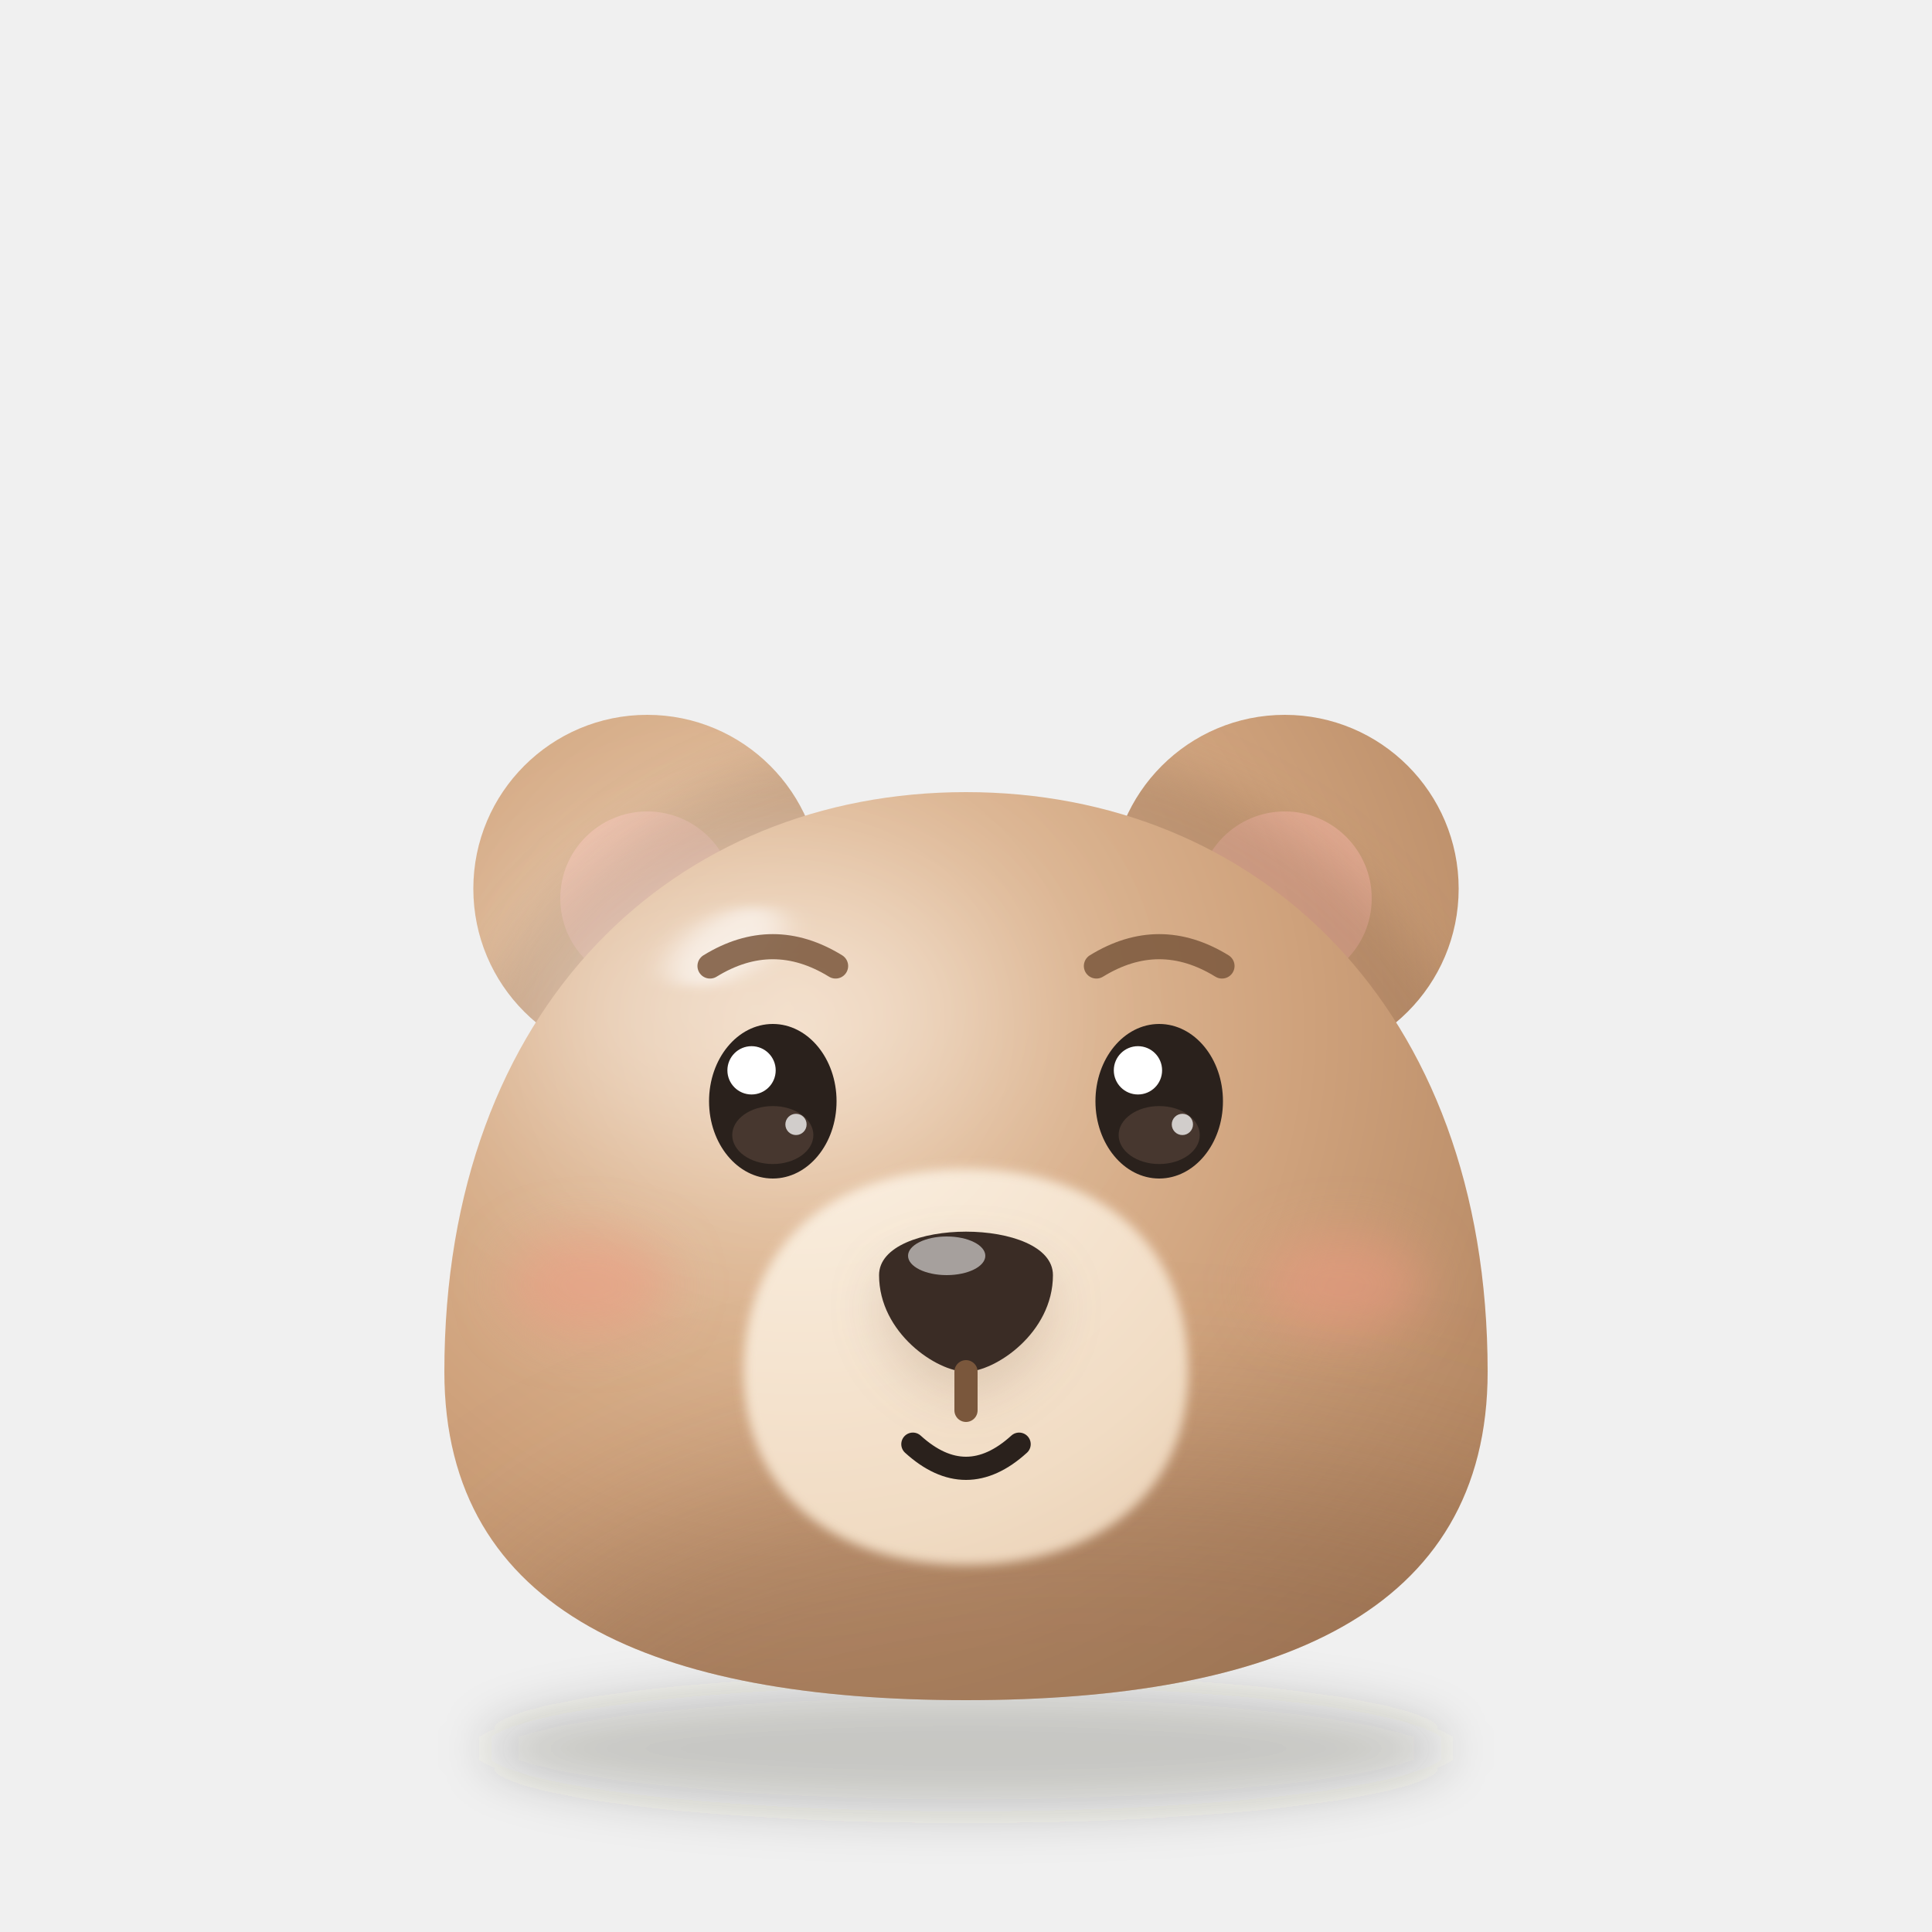
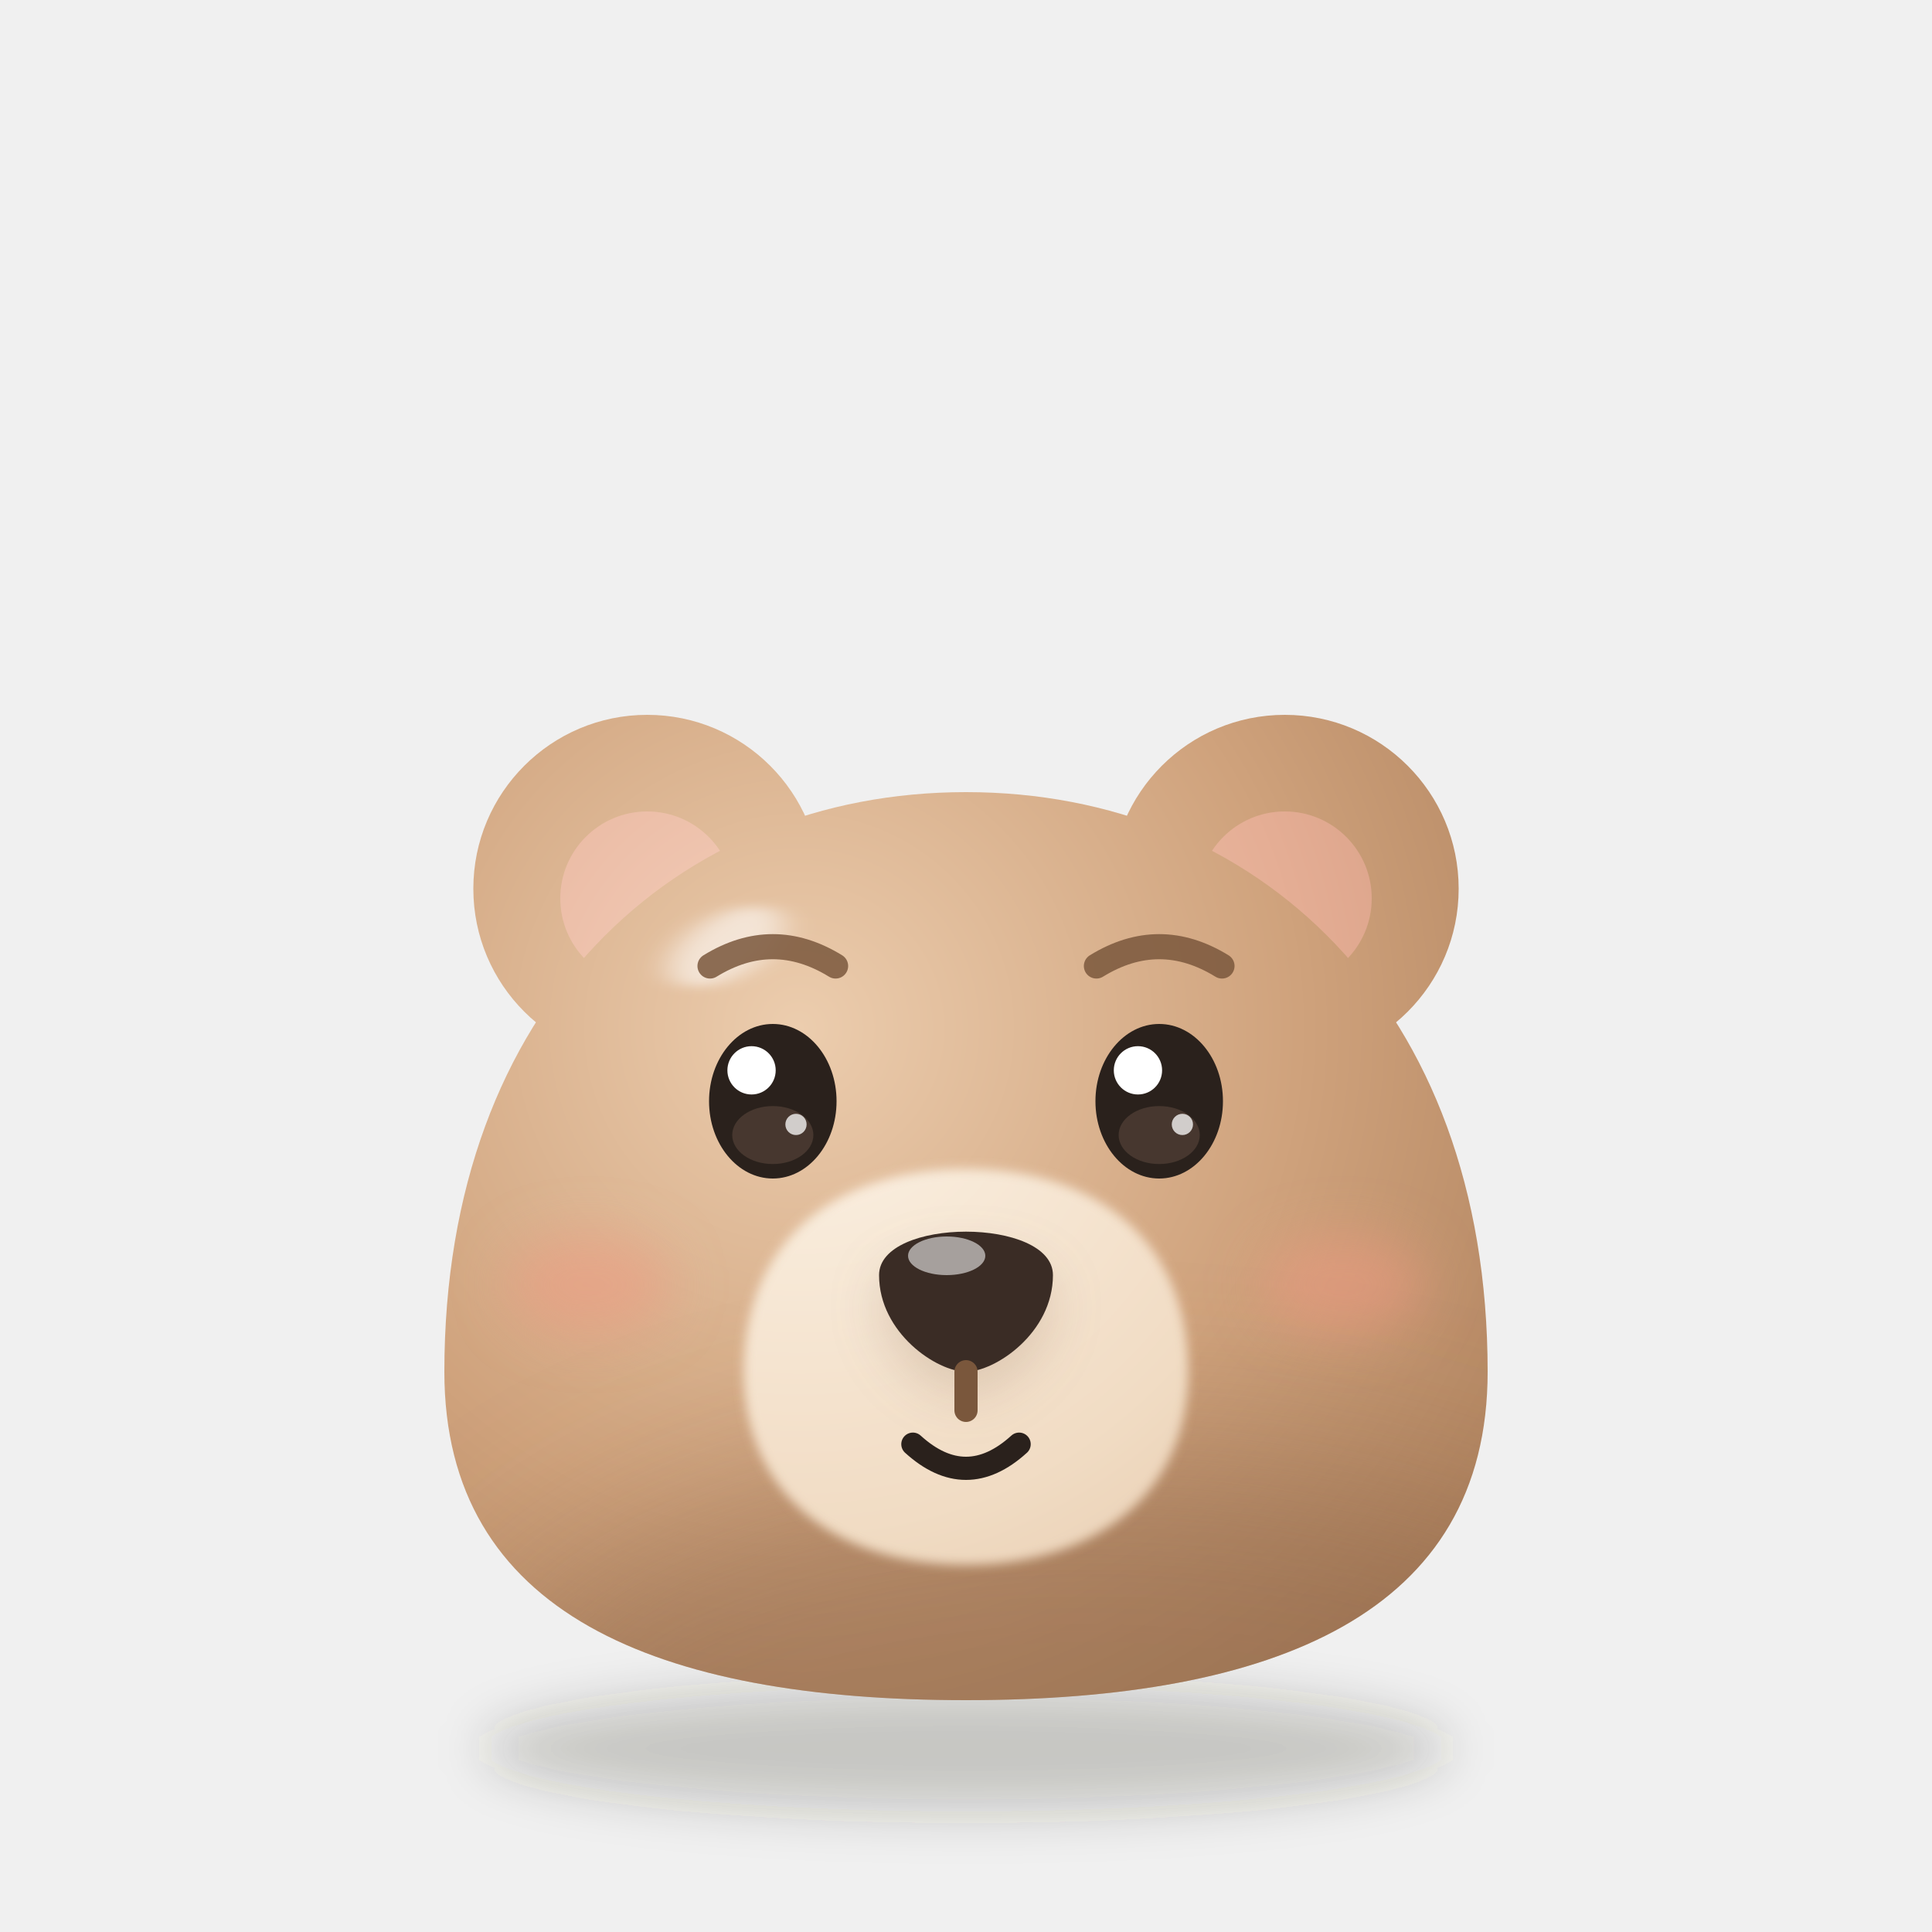
<svg xmlns="http://www.w3.org/2000/svg" width="1024" height="1024" viewBox="0 0 200 200" role="img" aria-label="Bramble">
  <defs>
    <radialGradient id="k4b" gradientUnits="userSpaceOnUse" cx="82.72" cy="106.44" r="99.36">
      <stop offset="0" stop-color="#ECCDAE" />
      <stop offset=".52" stop-color="#CFA27C" />
      <stop offset="1" stop-color="#A77A56" />
    </radialGradient>
    <radialGradient id="k4a" gradientUnits="userSpaceOnUse" cx="82.72" cy="106.44" r="99.36">
      <stop offset="0" stop-color="#FDF4E8" />
      <stop offset=".52" stop-color="#F1DCC4" />
      <stop offset="1" stop-color="#D9B996" />
    </radialGradient>
    <radialGradient id="k4x" gradientUnits="userSpaceOnUse" cx="82.72" cy="106.44" r="99.36">
      <stop offset="0" stop-color="#F5D2BF" />
      <stop offset=".52" stop-color="#E5AE95" />
      <stop offset="1" stop-color="#C68B71" />
    </radialGradient>
    <radialGradient id="k4arm" cx="34%" cy="28%" r="80%">
      <stop offset="0" stop-color="#ECCDAE" />
      <stop offset=".52" stop-color="#CFA27C" />
      <stop offset="1" stop-color="#A77A56" />
    </radialGradient>
    <filter id="k4b10" x="-60%" y="-60%" width="220%" height="220%">
      <feGaussianBlur stdDeviation="9" />
    </filter>
    <filter id="k4b3" x="-60%" y="-60%" width="220%" height="220%">
      <feGaussianBlur stdDeviation="2.6" />
    </filter>
    <filter id="k4b1" x="-60%" y="-60%" width="220%" height="220%">
      <feGaussianBlur stdDeviation="1.2" />
    </filter>
    <filter id="k4soft" x="-20%" y="-20%" width="140%" height="140%">
      <feGaussianBlur stdDeviation=".55" />
    </filter>
    <clipPath id="k4clip">
      <path d="M46 142 C46 104 70 82 100 82 C130 82 154 104 154 142 C154 167 132 176 100 176 C68 176 46 167 46 142 Z" />
    </clipPath>
    <clipPath id="k4sil">
      <path d="M46 142 C46 104 70 82 100 82 C130 82 154 104 154 142 C154 167 132 176 100 176 C68 176 46 167 46 142 Z" />
      <path d="M49 92 a18 18 0 1 1 36 0 a18 18 0 1 1 -36 0 Z" />
      <path d="M115 92 a18 18 0 1 1 36 0 a18 18 0 1 1 -36 0 Z" />
      <path d="M58 93 a9 9 0 1 1 18 0 a9 9 0 1 1 -18 0 Z" />
      <path d="M124 93 a9 9 0 1 1 18 0 a9 9 0 1 1 -18 0 Z" />
    </clipPath>
    <clipPath id="k4backclip">
      <path d="M49 92 a18 18 0 1 1 36 0 a18 18 0 1 1 -36 0 Z" />
      <path d="M115 92 a18 18 0 1 1 36 0 a18 18 0 1 1 -36 0 Z" />
      <path d="M58 93 a9 9 0 1 1 18 0 a9 9 0 1 1 -18 0 Z" />
      <path d="M124 93 a9 9 0 1 1 18 0 a9 9 0 1 1 -18 0 Z" />
    </clipPath>
  </defs>
  <ellipse class="shadow" cx="100" cy="181" rx="50" ry="6.5" fill="rgba(59,50,44,.22)" filter="url(#k4b3)" />
  <g class="rig">
    <g class="pose">
      <g id="arms">
        <g transform="translate(54 144) scale(-1 1)">
          <g id="arm-l" opacity="0">
            <rect x="-7.5" y="-4" width="15" height="40" rx="7.5" fill="url(#k4arm)" />
            <g class="db" opacity="0">
              <rect x="-12" y="34" width="24" height="4" rx="2" fill="#5A4A40" />
              <rect x="-16" y="27" width="7" height="18" rx="3" fill="#3A2C25" />
              <rect x="9" y="27" width="7" height="18" rx="3" fill="#3A2C25" />
            </g>
          </g>
        </g>
        <g transform="translate(146 144)">
          <g id="arm-r" opacity="0">
            <rect x="-7.5" y="-4" width="15" height="40" rx="7.5" fill="url(#k4arm)" />
            <g class="db" opacity="0">
              <rect x="-12" y="34" width="24" height="4" rx="2" fill="#5A4A40" />
              <rect x="-16" y="27" width="7" height="18" rx="3" fill="#3A2C25" />
              <rect x="9" y="27" width="7" height="18" rx="3" fill="#3A2C25" />
            </g>
          </g>
        </g>
      </g>
      <g id="back">
        <path d="M49 92 a18 18 0 1 1 36 0 a18 18 0 1 1 -36 0 Z" fill="url(#k4b)" />
        <path d="M115 92 a18 18 0 1 1 36 0 a18 18 0 1 1 -36 0 Z" fill="url(#k4b)" />
        <path d="M58 93 a9 9 0 1 1 18 0 a9 9 0 1 1 -18 0 Z" fill="url(#k4x)" />
        <path d="M124 93 a9 9 0 1 1 18 0 a9 9 0 1 1 -18 0 Z" fill="url(#k4x)" />
-         <g clip-path="url(#k4backclip)">
-           <path d="M46 142 C46 104 70 82 100 82 C130 82 154 104 154 142 C154 167 132 176 100 176 C68 176 46 167 46 142 Z" fill="none" stroke="#7A573C" stroke-width="12" opacity=".26" filter="url(#k4b3)" />
-         </g>
      </g>
      <g id="body">
        <path d="M46 142 C46 104 70 82 100 82 C130 82 154 104 154 142 C154 167 132 176 100 176 C68 176 46 167 46 142 Z" fill="url(#k4b)" />
        <g clip-path="url(#k4sil)">
          <ellipse cx="112.96" cy="180" rx="64.8" ry="30.08" fill="#7A573C" opacity=".38" filter="url(#k4b10)" />
-           <ellipse cx="78.4" cy="104.56" rx="25.92" ry="15.04" fill="#FFFFFF" opacity=".42" filter="url(#k4b10)" />
        </g>
        <ellipse cx="75.16" cy="97.98" rx="6.48" ry="3.29" transform="rotate(-28 75.16 97.98)" fill="#FFFFFF" opacity=".55" filter="url(#k4b1)" />
      </g>
      <g id="details">
        <path d="M77 142 C77 128 87 121 100 121 C113 121 123 128 123 142 C123 155 113 162 100 162 C87 162 77 155 77 142 Z" fill="url(#k4a)" filter="url(#k4soft)" />
        <path d="M91 132 C91 126 109 126 109 132 C109 138 103 142 100 142 C97 142 91 138 91 132 Z" fill="#7A573C" opacity=".18" transform="translate(0 2.5)" filter="url(#k4b3)" />
        <path d="M91 132 C91 126 109 126 109 132 C109 138 103 142 100 142 C97 142 91 138 91 132 Z" fill="#3A2C25" />
        <path d="M94 130 a4 2 0 1 0 8 0 a4 2 0 1 0 -8 0 Z" fill="#FFFFFF" opacity="0.55" />
        <path d="M100 142 v4" fill="none" stroke="#7A573C" stroke-width="2.4" stroke-linecap="round" stroke-linejoin="round" />
      </g>
      <g id="face">
        <ellipse class="cheek" cx="61" cy="133" rx="8.5" ry="5.2" fill="#F09A82" opacity=".5" filter="url(#k4b3)" />
        <ellipse class="cheek" cx="139" cy="133" rx="8.5" ry="5.2" fill="#F09A82" opacity=".5" filter="url(#k4b3)" />
        <g transform="translate(80 114) scale(1)">
          <path class="brow brow-l" d="M-6.5 -14 Q0 -18 6.5 -14" fill="none" stroke="#7A573C" stroke-width="2.6" stroke-linecap="round" opacity=".85" />
          <g class="look">
            <g class="blink e-open">
              <ellipse rx="6.6" ry="8" fill="#2A211C" />
              <ellipse cx="0" cy="3.5" rx="4.2" ry="3" fill="#4A3A31" opacity=".9" />
              <circle cx="-2.2" cy="-3.2" r="2.5" fill="#FFFFFF" />
              <circle cx="2.4" cy="2.4" r="1.1" fill="#FFFFFF" opacity=".75" />
            </g>
          </g>
          <path class="e-shut" opacity="0" d="M-6.5 0 Q0 5.5 6.5 0" fill="none" stroke="#2A211C" stroke-width="2.8" stroke-linecap="round" />
          <path class="e-happy" opacity="0" d="M-6.5 2.5 Q0 -6.5 6.5 2.5" fill="none" stroke="#2A211C" stroke-width="2.8" stroke-linecap="round" />
        </g>
        <g transform="translate(120 114) scale(1)">
          <path class="brow brow-r" d="M-6.5 -14 Q0 -18 6.5 -14" fill="none" stroke="#7A573C" stroke-width="2.6" stroke-linecap="round" opacity=".85" />
          <g class="look">
            <g class="blink e-open">
              <ellipse rx="6.6" ry="8" fill="#2A211C" />
              <ellipse cx="0" cy="3.5" rx="4.2" ry="3" fill="#4A3A31" opacity=".9" />
              <circle cx="-2.2" cy="-3.2" r="2.5" fill="#FFFFFF" />
              <circle cx="2.4" cy="2.4" r="1.1" fill="#FFFFFF" opacity=".75" />
            </g>
          </g>
          <path class="e-shut" opacity="0" d="M-6.5 0 Q0 5.5 6.5 0" fill="none" stroke="#2A211C" stroke-width="2.8" stroke-linecap="round" />
          <path class="e-happy" opacity="0" d="M-6.5 2.5 Q0 -6.5 6.5 2.5" fill="none" stroke="#2A211C" stroke-width="2.8" stroke-linecap="round" />
        </g>
        <g transform="translate(100 150)">
          <path class="mo-shut" d="M-5.5 -0.5 Q0 4.5 5.5 -0.5" fill="none" stroke="#2A211C" stroke-width="2.4" stroke-linecap="round" />
          <g class="mo-open" opacity="0">
            <path d="M-7 -1.5 Q0 -2.5 7 -1.5 Q6 8 0 8.5 Q-6 8 -7 -1.5 Z" fill="#4A2620" />
            <path d="M-4 5 Q0 2.5 4 5 Q2.5 8 0 8.2 Q-2.5 8 -4 5 Z" fill="#E58A79" />
          </g>
        </g>
      </g>
    </g>
  </g>
</svg>
